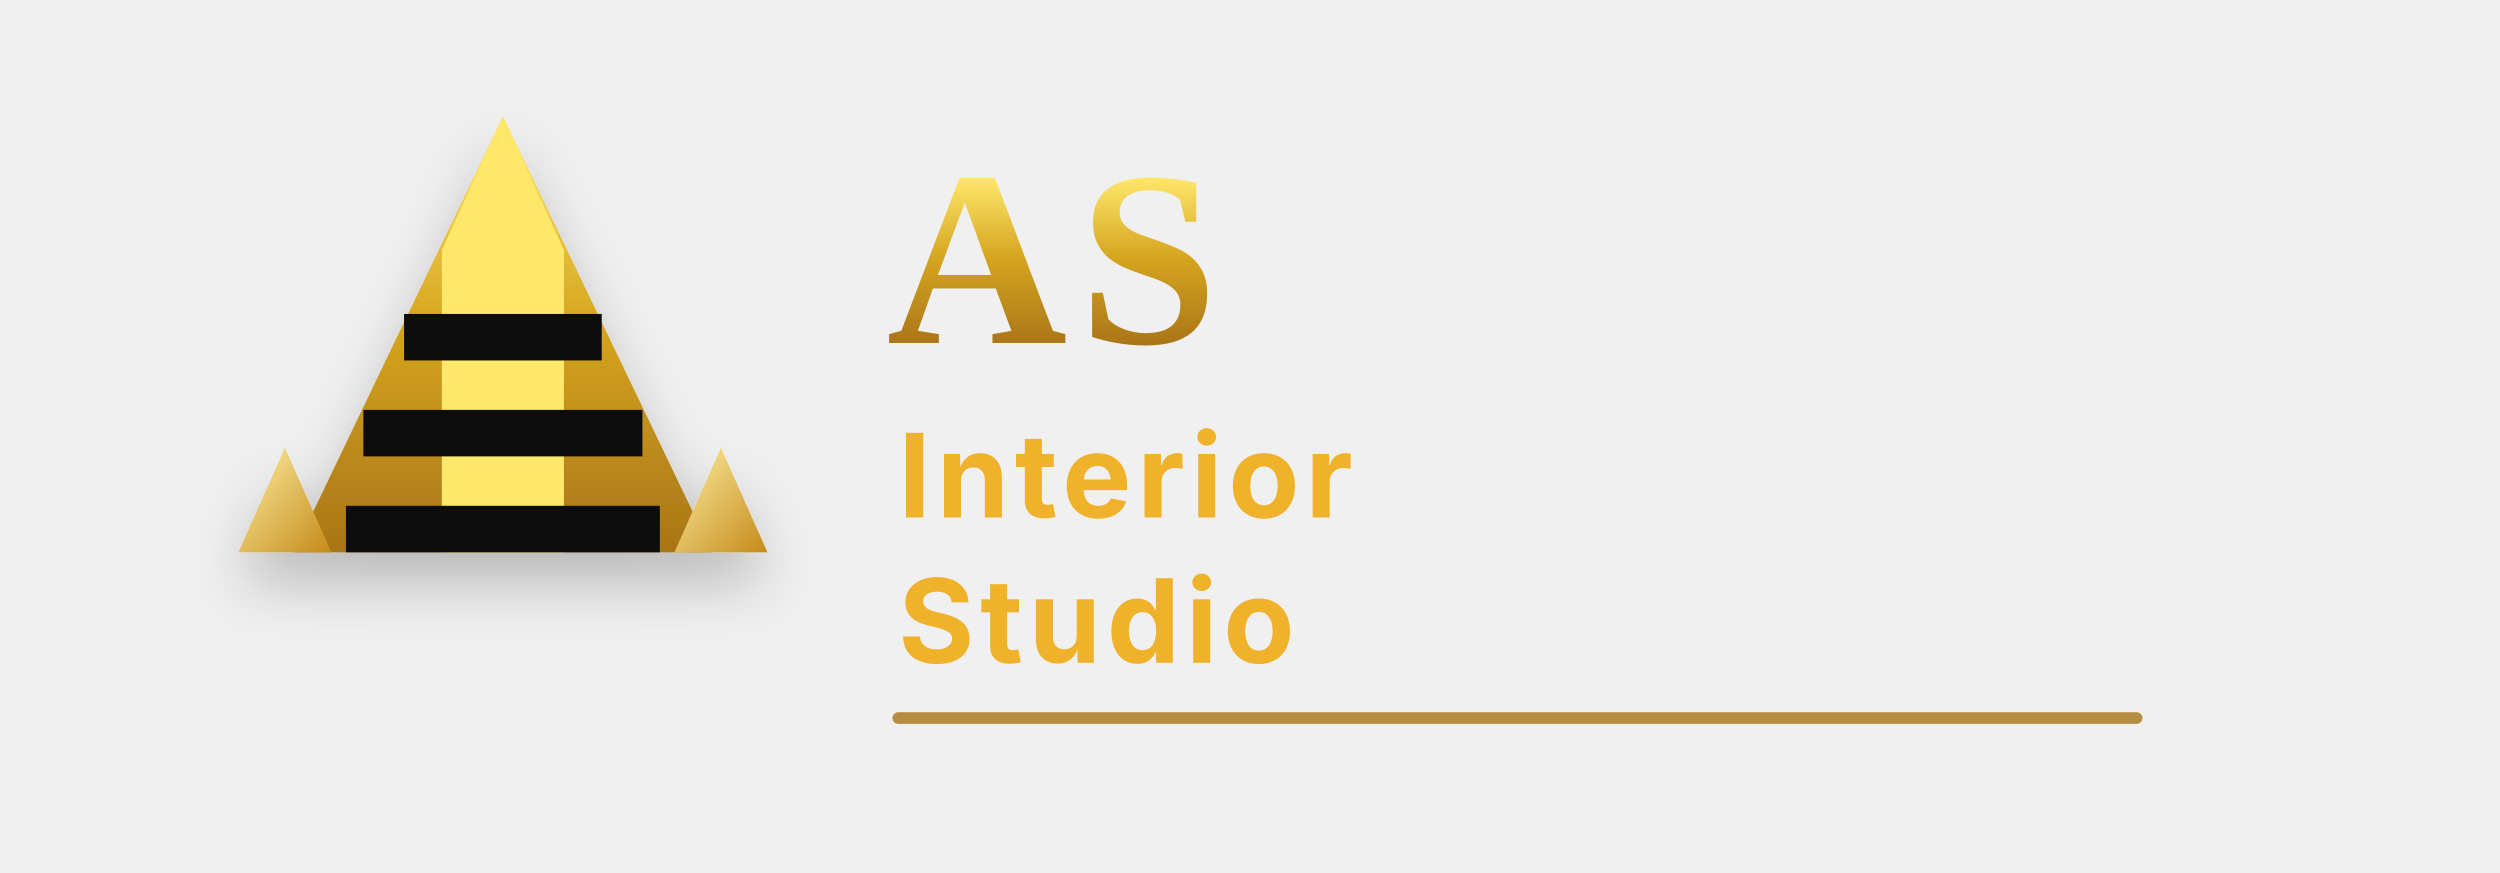
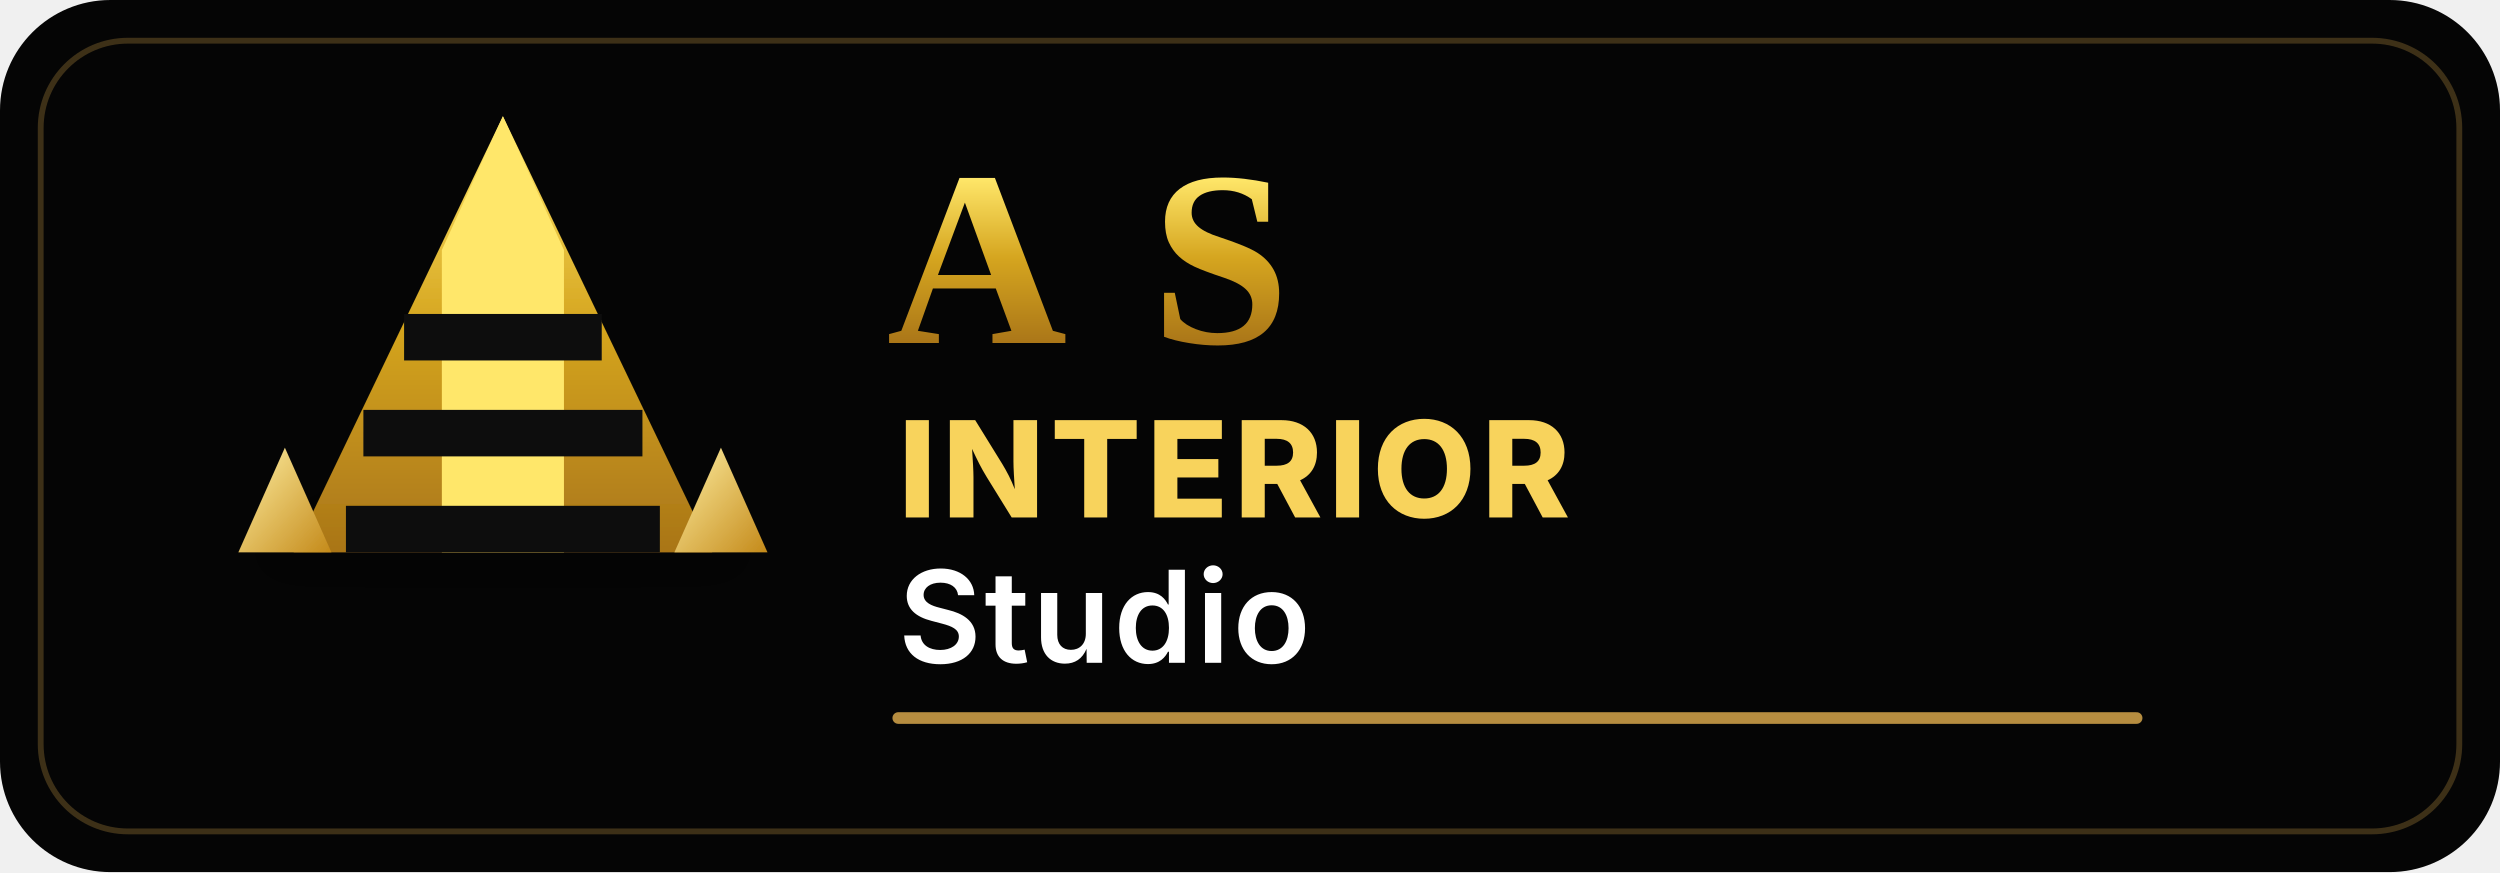
<svg xmlns="http://www.w3.org/2000/svg" width="860" height="300" viewBox="0 0 860 300" fill="none" role="img" aria-labelledby="title desc">
  <defs>
    <linearGradient id="gold" x1="0" y1="0" x2="0" y2="1">
      <stop offset="0" stop-color="#FFE76A" />
      <stop offset="0.48" stop-color="#D5A51F" />
      <stop offset="1" stop-color="#A97518" />
    </linearGradient>
    <linearGradient id="softGold" x1="0" y1="0" x2="1" y2="1">
      <stop offset="0" stop-color="#FFF0A3" />
      <stop offset="1" stop-color="#C48A1A" />
    </linearGradient>
    <filter id="shadow" x="-10%" y="-10%" width="120%" height="130%" color-interpolation-filters="sRGB">
      <feDropShadow dx="0" dy="10" stdDeviation="10" flood-color="#000000" flood-opacity="0.24" />
    </filter>
  </defs>
+   <rect width="860" height="300" rx="38" fill="#050505" />
+   <rect x="14" y="14" width="832" height="272" rx="30" stroke="#B68D40" stroke-opacity="0.32" stroke-width="2" />
  <g filter="url(#shadow)">
    <path d="M101 190H245L173 40L101 190Z" fill="url(#gold)" />
    <path d="M173 40L194 86V190H152V86L173 40Z" fill="#FFE76A" />
    <path d="M125 141H221V157H125V141Z" fill="#10100E" />
    <path d="M139 108H207V124H139V108Z" fill="#10100E" />
    <path d="M119 174H227V190H119V174Z" fill="#10100E" />
    <path d="M82 190H114L98 154L82 190Z" fill="url(#softGold)" />
    <path d="M232 190H264L248 154L232 190Z" fill="url(#softGold)" />
  </g>
  <g>
-     <text x="305" y="118" fill="url(#gold)" font-family="Georgia, 'Times New Roman', serif" font-size="86" font-weight="700" letter-spacing="4">
-       AS
+     <text x="305" y="118" fill="url(#gold)" font-family="Georgia, 'Times New Roman', serif" font-size="86" font-weight="700" letter-spacing="6">
+       A S
    </text>
-     <text x="309" y="178" fill="#F0B12B" font-family="Inter, Arial, sans-serif" font-size="40" font-weight="700" letter-spacing="2">
-       Interior
+     <text x="309" y="178" fill="#F8D35C" font-family="Inter, Arial, sans-serif" font-size="46" font-weight="800" letter-spacing="2">
+       INTERIOR
    </text>
-     <text x="309" y="228" fill="#F0B12B" font-family="Inter, Arial, sans-serif" font-size="40" font-weight="700" letter-spacing="2">
+     <text x="309" y="228" fill="#FFFFFF" font-family="Inter, Arial, sans-serif" font-size="44" font-weight="600" letter-spacing="1">
      Studio
    </text>
    <path d="M309 247H735" stroke="#B68D40" stroke-width="4" stroke-linecap="round" />
  </g>
</svg>
